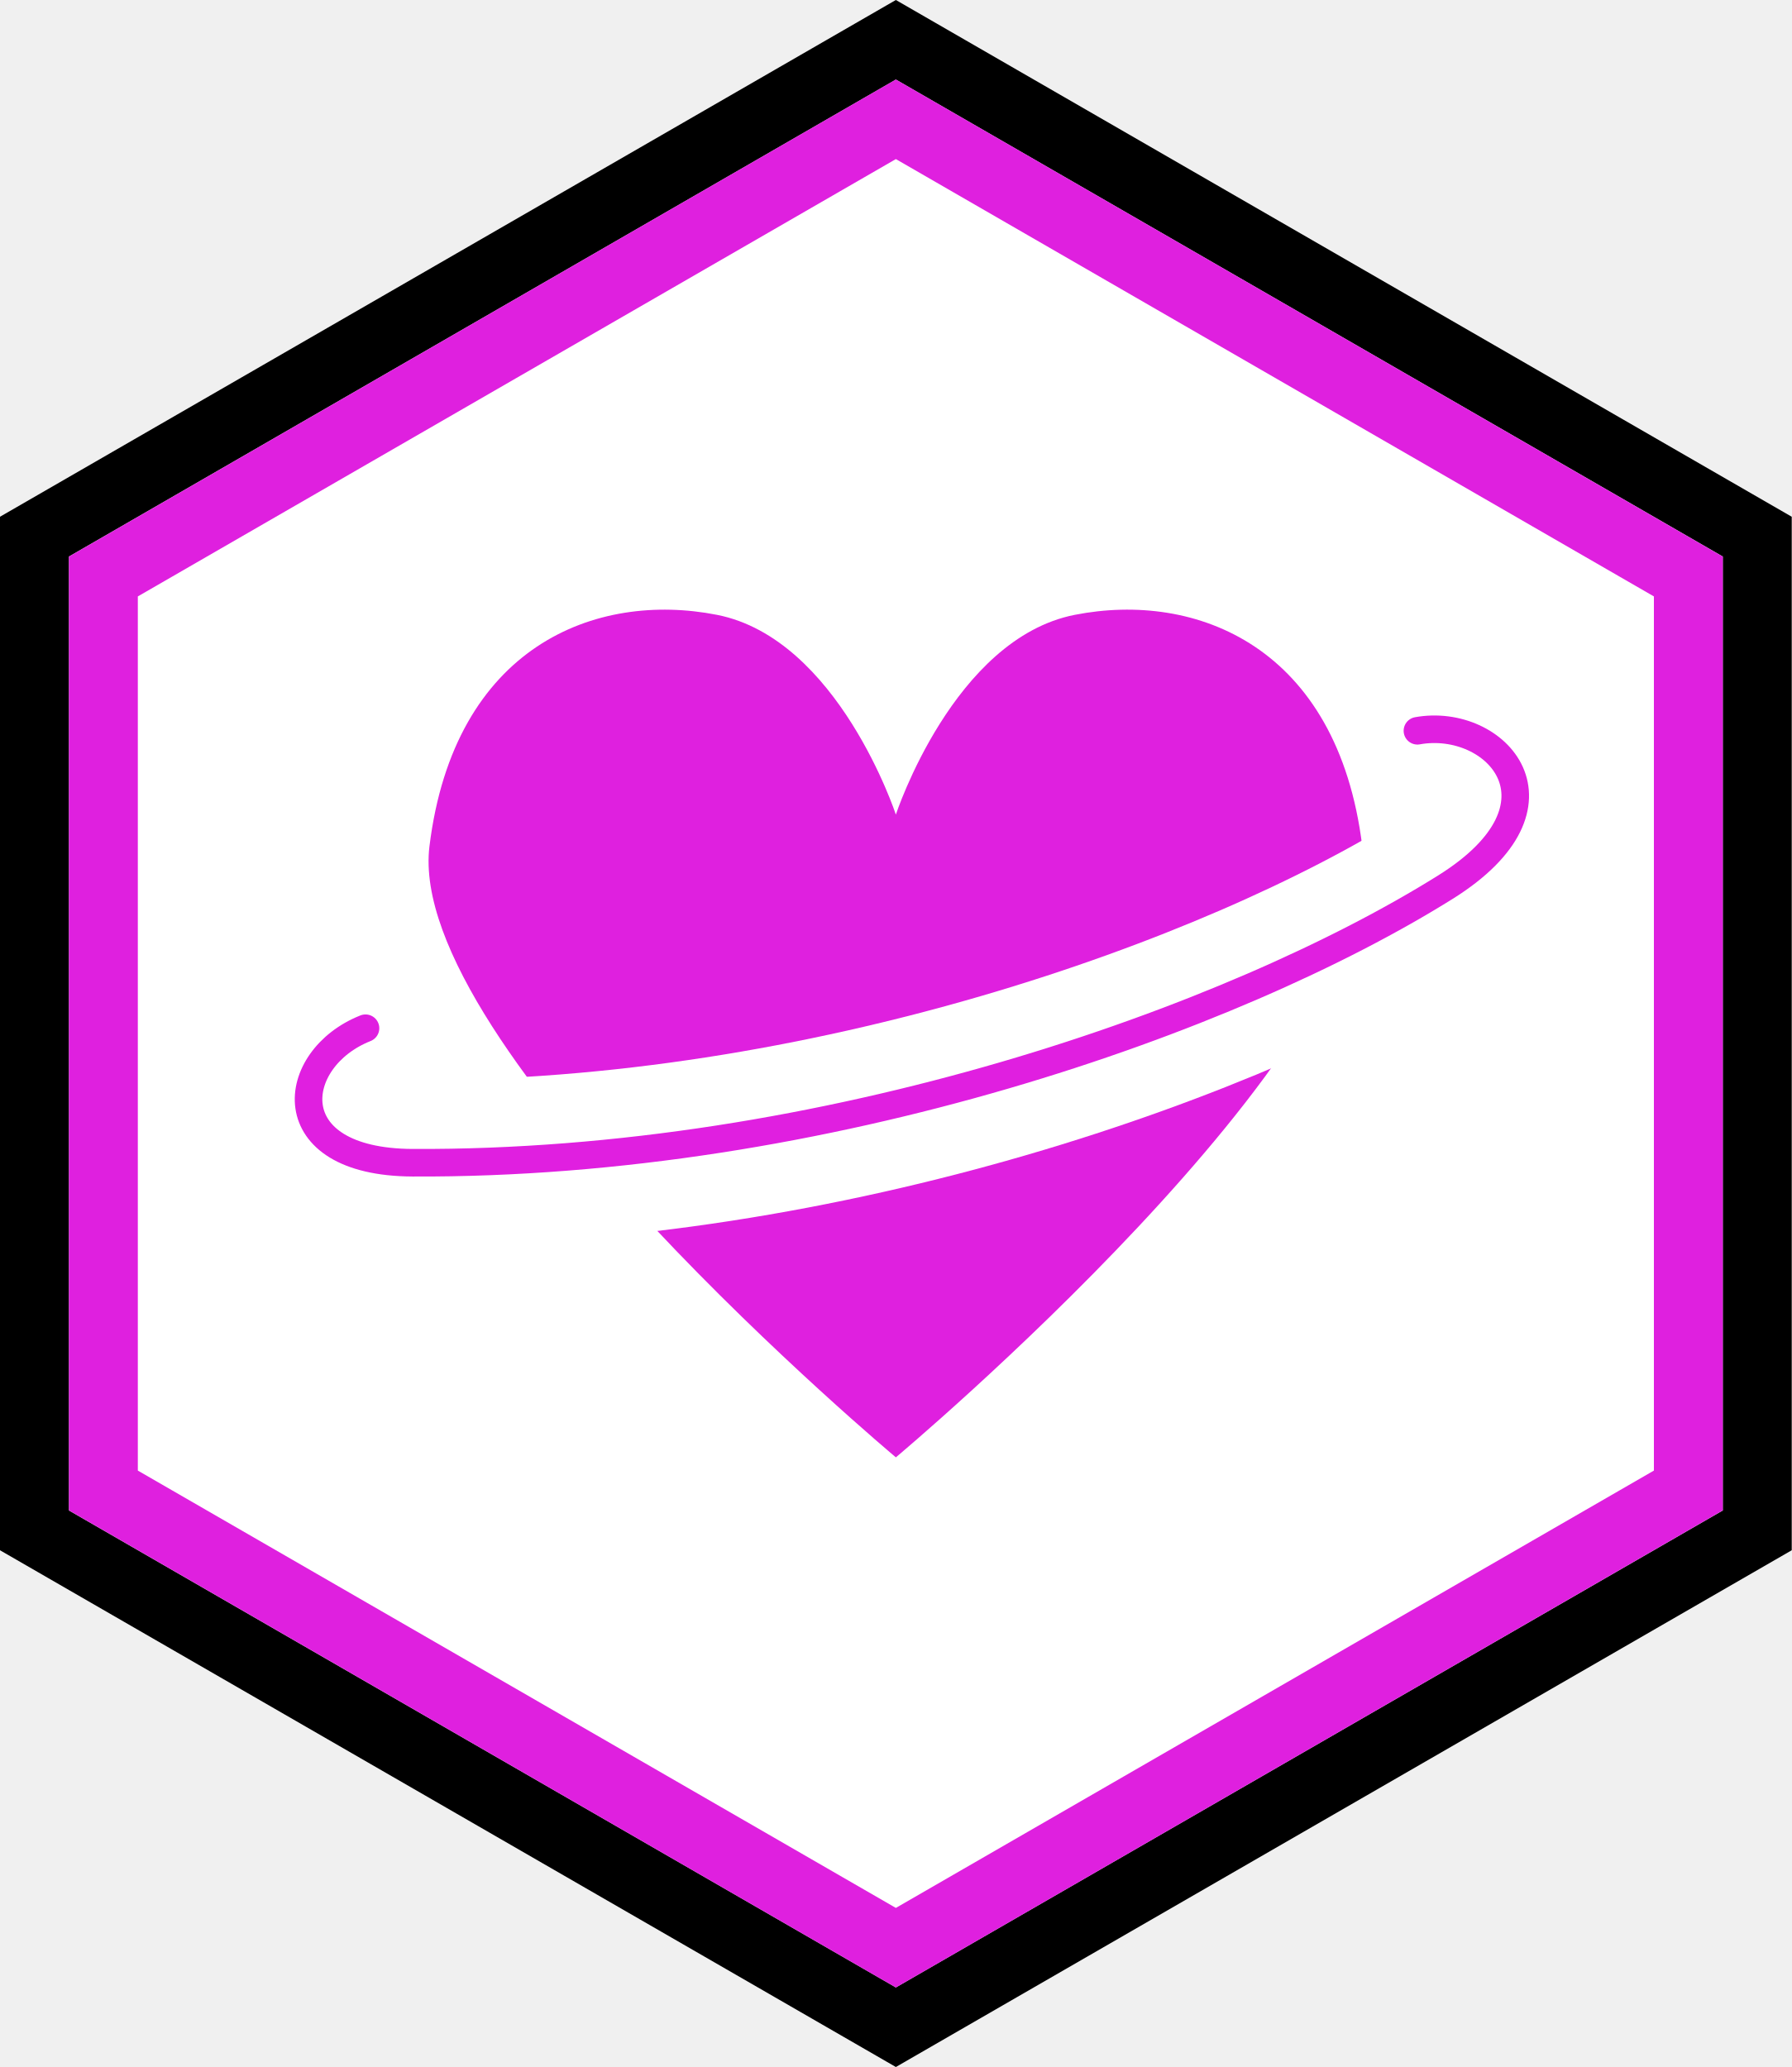
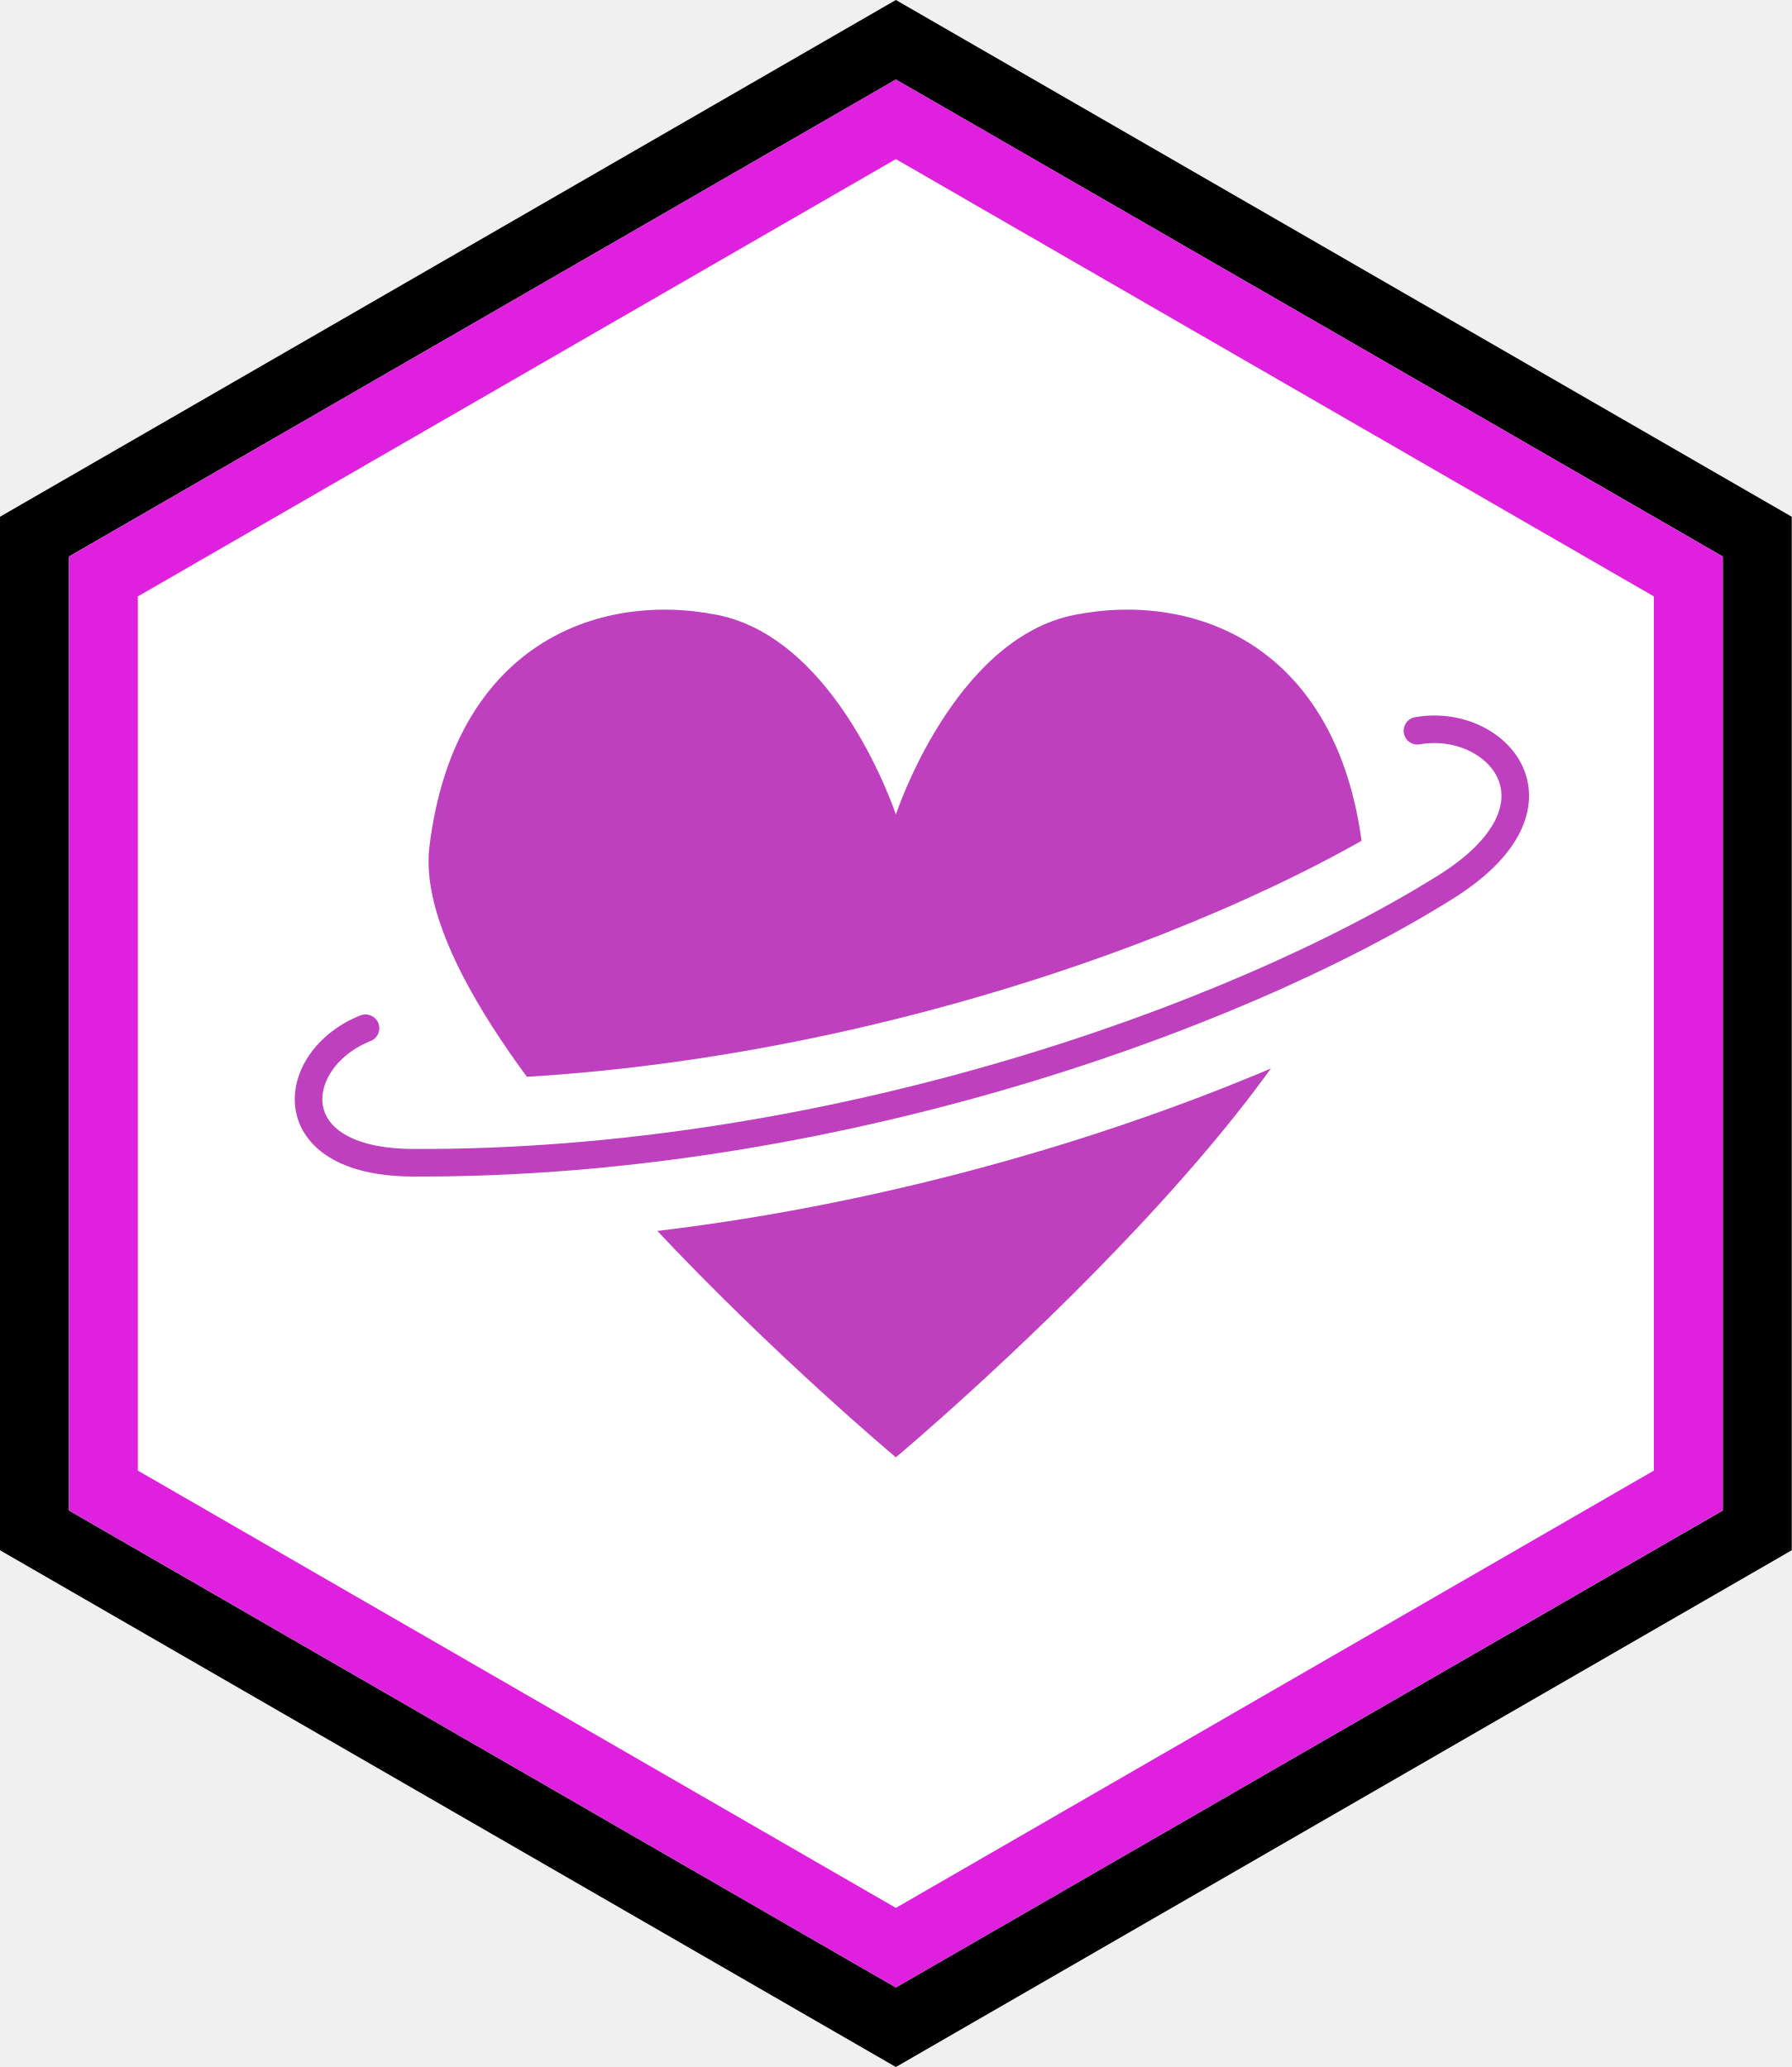
<svg xmlns="http://www.w3.org/2000/svg" viewBox="0 0 130 150" version="1.1" id="svg1" width="130" height="150" xml:space="preserve">
  <defs id="defs1">
    <mask maskUnits="userSpaceOnUse" id="mask-powermask-path-effect4">
      <path id="mask-powermask-path-effect4_box" style="fill:#ffffff;fill-opacity:1" d="M 30.095,43.242 H 99.905 V 106.758 H 30.095 Z" />
      <path style="fill:none;stroke:#000000;stroke-width:12;stroke-linecap:round;stroke-linejoin:round;stroke-dasharray:none" d="M 29.926,84.378 C 59.879,84.525 89.495,73.999 104.882,64.375" id="path4" />
    </mask>
    <filter id="mask-powermask-path-effect4_inverse" style="color-interpolation-filters:sRGB" height="100" width="100" x="-50" y="-50">
      <feColorMatrix id="mask-powermask-path-effect4_primitive1" values="1" type="saturate" result="fbSourceGraphic" />
      <feColorMatrix id="mask-powermask-path-effect4_primitive2" values="-1 0 0 0 1 0 -1 0 0 1 0 0 -1 0 1 0 0 0 1 0 " in="fbSourceGraphic" />
    </filter>
  </defs>
  <polygon points="61.8,53.78 31,71.56 0.2,53.78 0.2,18.22 31,0.44 61.8,18.22 " fill="none" stroke="#ff3b57" stroke-width="1" id="hex-out" style="display:inline;mix-blend-mode:normal;fill:none;fill-opacity:1;stroke:#000000;stroke-width:2.465;stroke-dasharray:none;stroke-dashoffset:0;stroke-opacity:1" transform="matrix(2.029196,0,0,2.027961,2.09495,1.993413)" />
  <path id="hex-in" style="display:inline;mix-blend-mode:normal;fill:#ffffff;stroke:#df20df;stroke-width:5;stroke-dasharray:none;stroke-opacity:1" d="m 7.5,41.838 c 0,22.108 0,44.216 0,66.324 19.167,11.06 38.333,22.12 57.5,33.18 19.167,-11.06 38.333,-22.12 57.5,-33.18 0,-22.108 0,-44.216 0,-66.324 C 103.333,30.778 84.167,19.718 65,8.658 45.833,19.718 26.667,30.778 7.5,41.838 Z" />
-   <path style="fill:#df20df;stroke:none;stroke-linecap:square;stroke-linejoin:round;fill-opacity:1" d="M 31.16,61.412 C 32.949,46.899 43.224,42.889 52.02,44.618 60.815,46.348 65,59.114 65,59.114 c 0,0 4.185,-12.766 12.98,-14.496 8.796,-1.73 19.071,2.281 20.86,16.794 C 100.628,75.925 65,105.758 65,105.758 c 0,0 -35.628,-29.833 -33.84,-44.346 z" id="path1" mask="url(#mask-powermask-path-effect4)" />
-   <path style="fill:none;stroke:#e01fe0;stroke-width:2;stroke-linecap:round;stroke-linejoin:round;stroke-dasharray:none;stroke-opacity:1" d="m 26.52,74.617 c -5.568,2.205 -6.487,9.712 3.405,9.761 29.953,0.147 59.57,-10.378 74.956,-20.003 9.554,-5.976 3.664,-12.371 -2.039,-11.343" id="path2" />
+   <path style="fill:#bf40bf;stroke:none;stroke-linecap:square;stroke-linejoin:round;fill-opacity:1" d="M 31.16,61.412 C 32.949,46.899 43.224,42.889 52.02,44.618 60.815,46.348 65,59.114 65,59.114 c 0,0 4.185,-12.766 12.98,-14.496 8.796,-1.73 19.071,2.281 20.86,16.794 C 100.628,75.925 65,105.758 65,105.758 c 0,0 -35.628,-29.833 -33.84,-44.346 z" id="path1" mask="url(#mask-powermask-path-effect4)" />
+   <path style="fill:none;stroke:#bf40bf;stroke-width:2;stroke-linecap:round;stroke-linejoin:round;stroke-dasharray:none;stroke-opacity:1" d="m 26.52,74.617 c -5.568,2.205 -6.487,9.712 3.405,9.761 29.953,0.147 59.57,-10.378 74.956,-20.003 9.554,-5.976 3.664,-12.371 -2.039,-11.343" id="path2" />
</svg>
